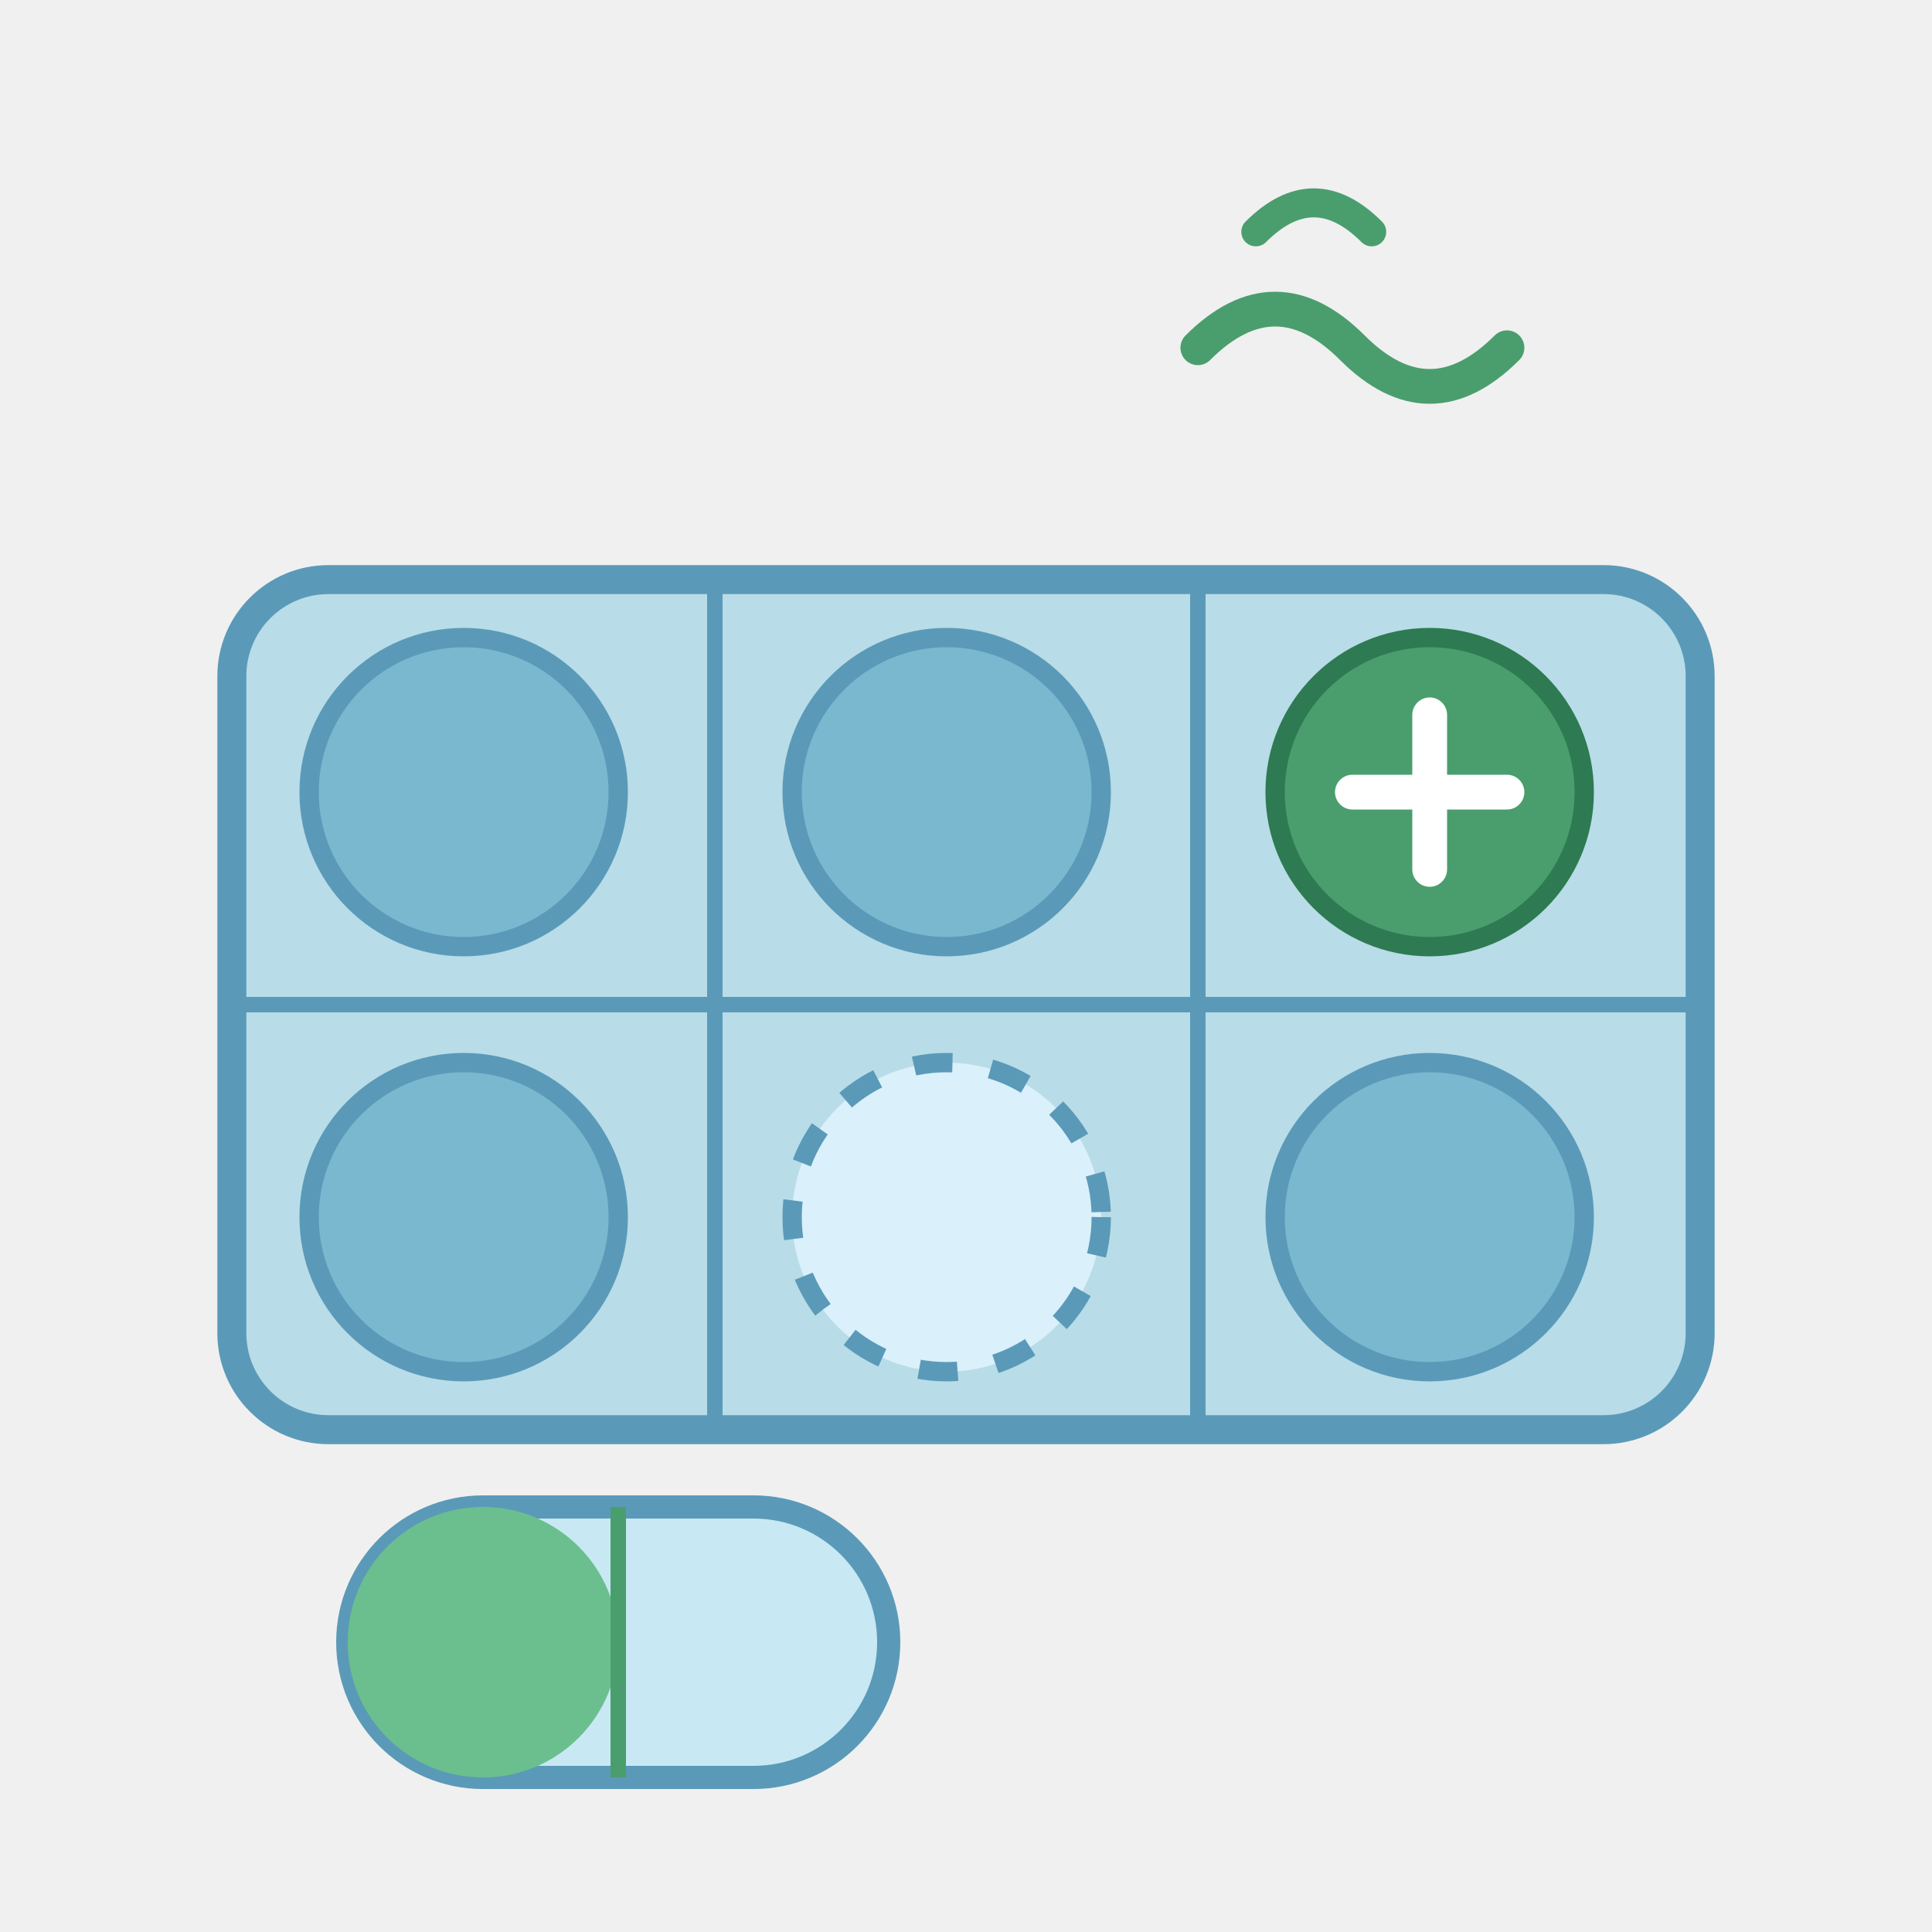
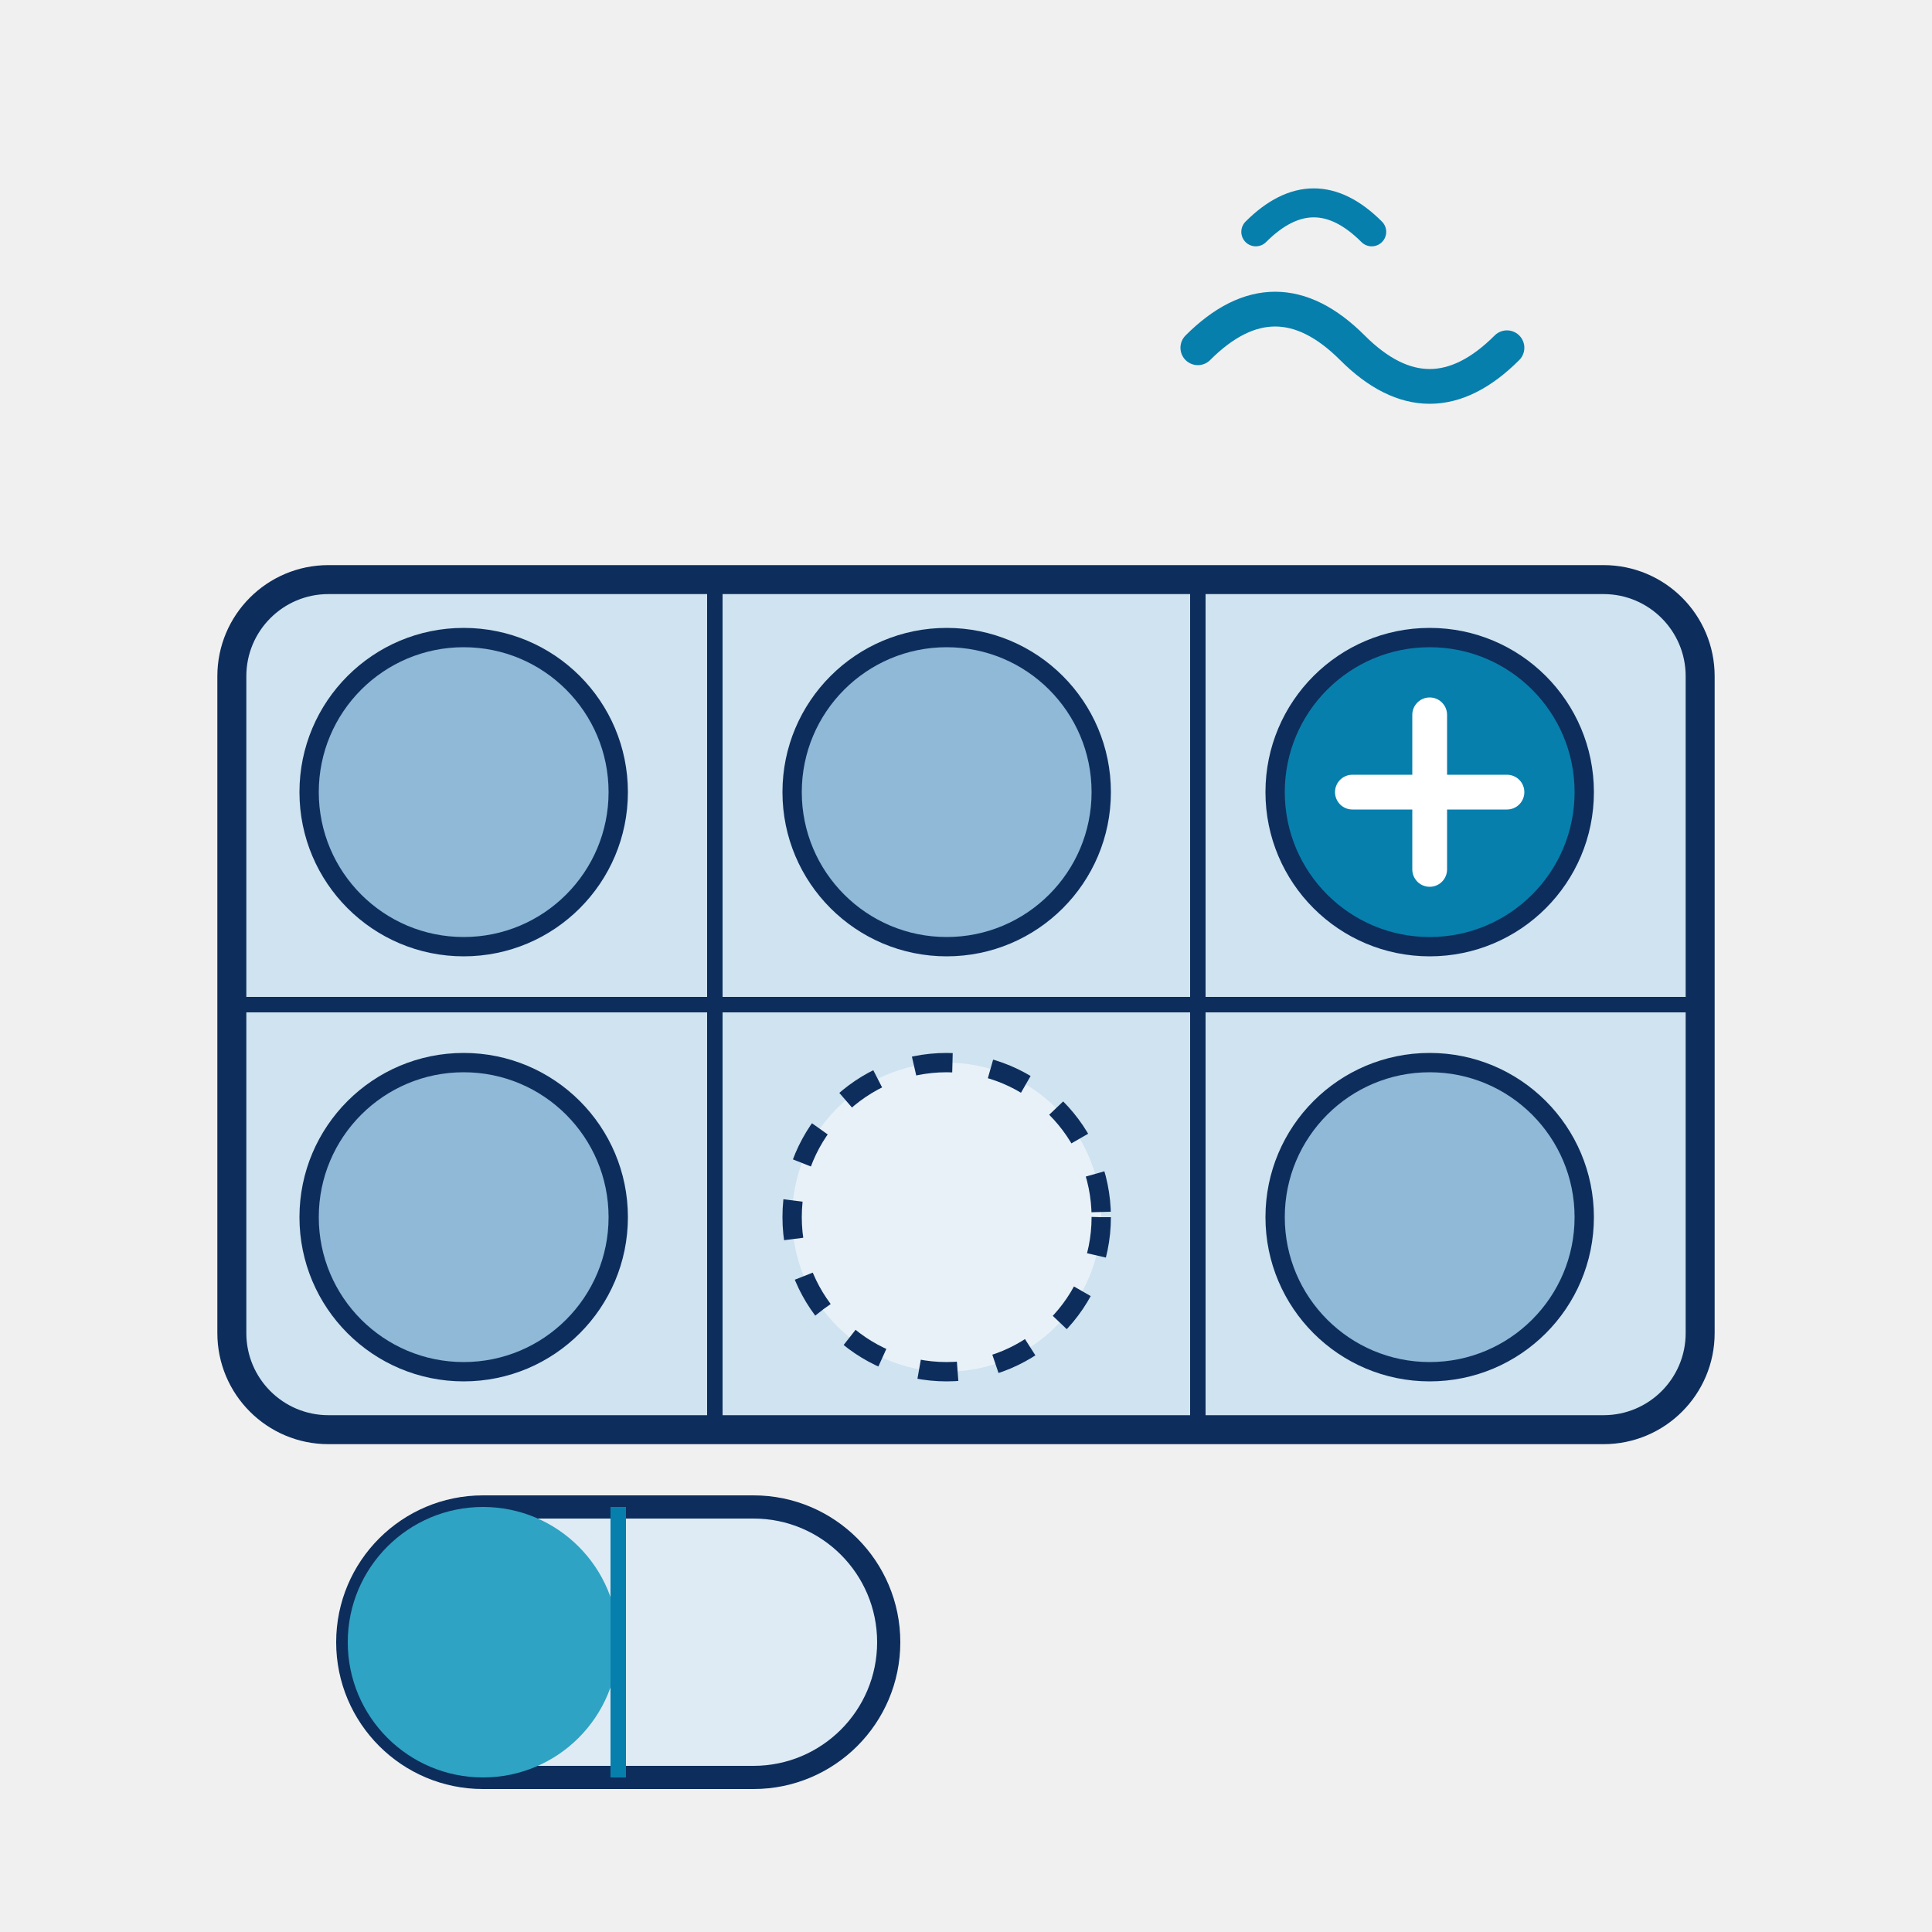
<svg xmlns="http://www.w3.org/2000/svg" width="180" height="180" viewBox="0 0 100 100" fill="none">
-   <rect x="12" y="30" width="76" height="44" rx="5" fill="#b8dce8" stroke="#5a9ab8" stroke-width="1.5" />
-   <line x1="37" y1="30" x2="37" y2="74" stroke="#5a9ab8" stroke-width="0.8" />
-   <line x1="62" y1="30" x2="62" y2="74" stroke="#5a9ab8" stroke-width="0.8" />
-   <line x1="12" y1="52" x2="88" y2="52" stroke="#5a9ab8" stroke-width="0.8" />
-   <ellipse cx="24" cy="41" rx="8" ry="8" fill="#7ab8d0" stroke="#5a9ab8" stroke-width="1" />
-   <ellipse cx="49" cy="41" rx="8" ry="8" fill="#7ab8d0" stroke="#5a9ab8" stroke-width="1" />
-   <ellipse cx="74" cy="41" rx="8" ry="8" fill="#4a9e6e" stroke="#2e7a52" stroke-width="1" />
-   <ellipse cx="24" cy="63" rx="8" ry="8" fill="#7ab8d0" stroke="#5a9ab8" stroke-width="1" />
-   <ellipse cx="49" cy="63" rx="8" ry="8" fill="#daf0fa" stroke="#5a9ab8" stroke-width="1" stroke-dasharray="2 2" />
-   <ellipse cx="74" cy="63" rx="8" ry="8" fill="#7ab8d0" stroke="#5a9ab8" stroke-width="1" />
+   <rect x="12" y="30" width="76" height="44" rx="5" fill="#CFE3F0" stroke="#0D2E5C" stroke-width="1.5" />
+   <line x1="37" y1="30" x2="37" y2="74" stroke="#0D2E5C" stroke-width="0.8" />
+   <line x1="62" y1="30" x2="62" y2="74" stroke="#0D2E5C" stroke-width="0.8" />
+   <line x1="12" y1="52" x2="88" y2="52" stroke="#0D2E5C" stroke-width="0.8" />
+   <ellipse cx="24" cy="41" rx="8" ry="8" fill="#8FB9D6" stroke="#0D2E5C" stroke-width="1" />
+   <ellipse cx="49" cy="41" rx="8" ry="8" fill="#8FB9D6" stroke="#0D2E5C" stroke-width="1" />
+   <ellipse cx="74" cy="41" rx="8" ry="8" fill="#077FAD" stroke="#0D2E5C" stroke-width="1" />
+   <ellipse cx="24" cy="63" rx="8" ry="8" fill="#8FB9D6" stroke="#0D2E5C" stroke-width="1" />
+   <ellipse cx="49" cy="63" rx="8" ry="8" fill="#E8F1F8" stroke="#0D2E5C" stroke-width="1" stroke-dasharray="2 2" />
+   <ellipse cx="74" cy="63" rx="8" ry="8" fill="#8FB9D6" stroke="#0D2E5C" stroke-width="1" />
  <line x1="70" y1="41" x2="78" y2="41" stroke="white" stroke-width="1.8" stroke-linecap="round" />
  <line x1="74" y1="37" x2="74" y2="45" stroke="white" stroke-width="1.8" stroke-linecap="round" />
-   <rect x="18" y="78" width="28" height="14" rx="7" fill="#c8e8f4" stroke="#5a9ab8" stroke-width="1.2" />
-   <rect x="18" y="78" width="14" height="14" rx="7" fill="#6bbf8e" />
-   <line x1="32" y1="78" x2="32" y2="92" stroke="#4a9e6e" stroke-width="0.8" />
-   <path d="M62 18 Q66 14 70 18 Q74 22 78 18" stroke="#4a9e6e" stroke-width="1.8" fill="none" stroke-linecap="round" />
-   <path d="M65 12 Q68 9 71 12" stroke="#4a9e6e" stroke-width="1.5" fill="none" stroke-linecap="round" />
+   <rect x="18" y="78" width="28" height="14" rx="7" fill="#DEEBF5" stroke="#0D2E5C" stroke-width="1.2" />
+   <rect x="18" y="78" width="14" height="14" rx="7" fill="#2FA3C4" />
+   <line x1="32" y1="78" x2="32" y2="92" stroke="#077FAD" stroke-width="0.8" />
+   <path d="M62 18 Q66 14 70 18 Q74 22 78 18" stroke="#077FAD" stroke-width="1.8" fill="none" stroke-linecap="round" />
+   <path d="M65 12 Q68 9 71 12" stroke="#077FAD" stroke-width="1.5" fill="none" stroke-linecap="round" />
</svg>
